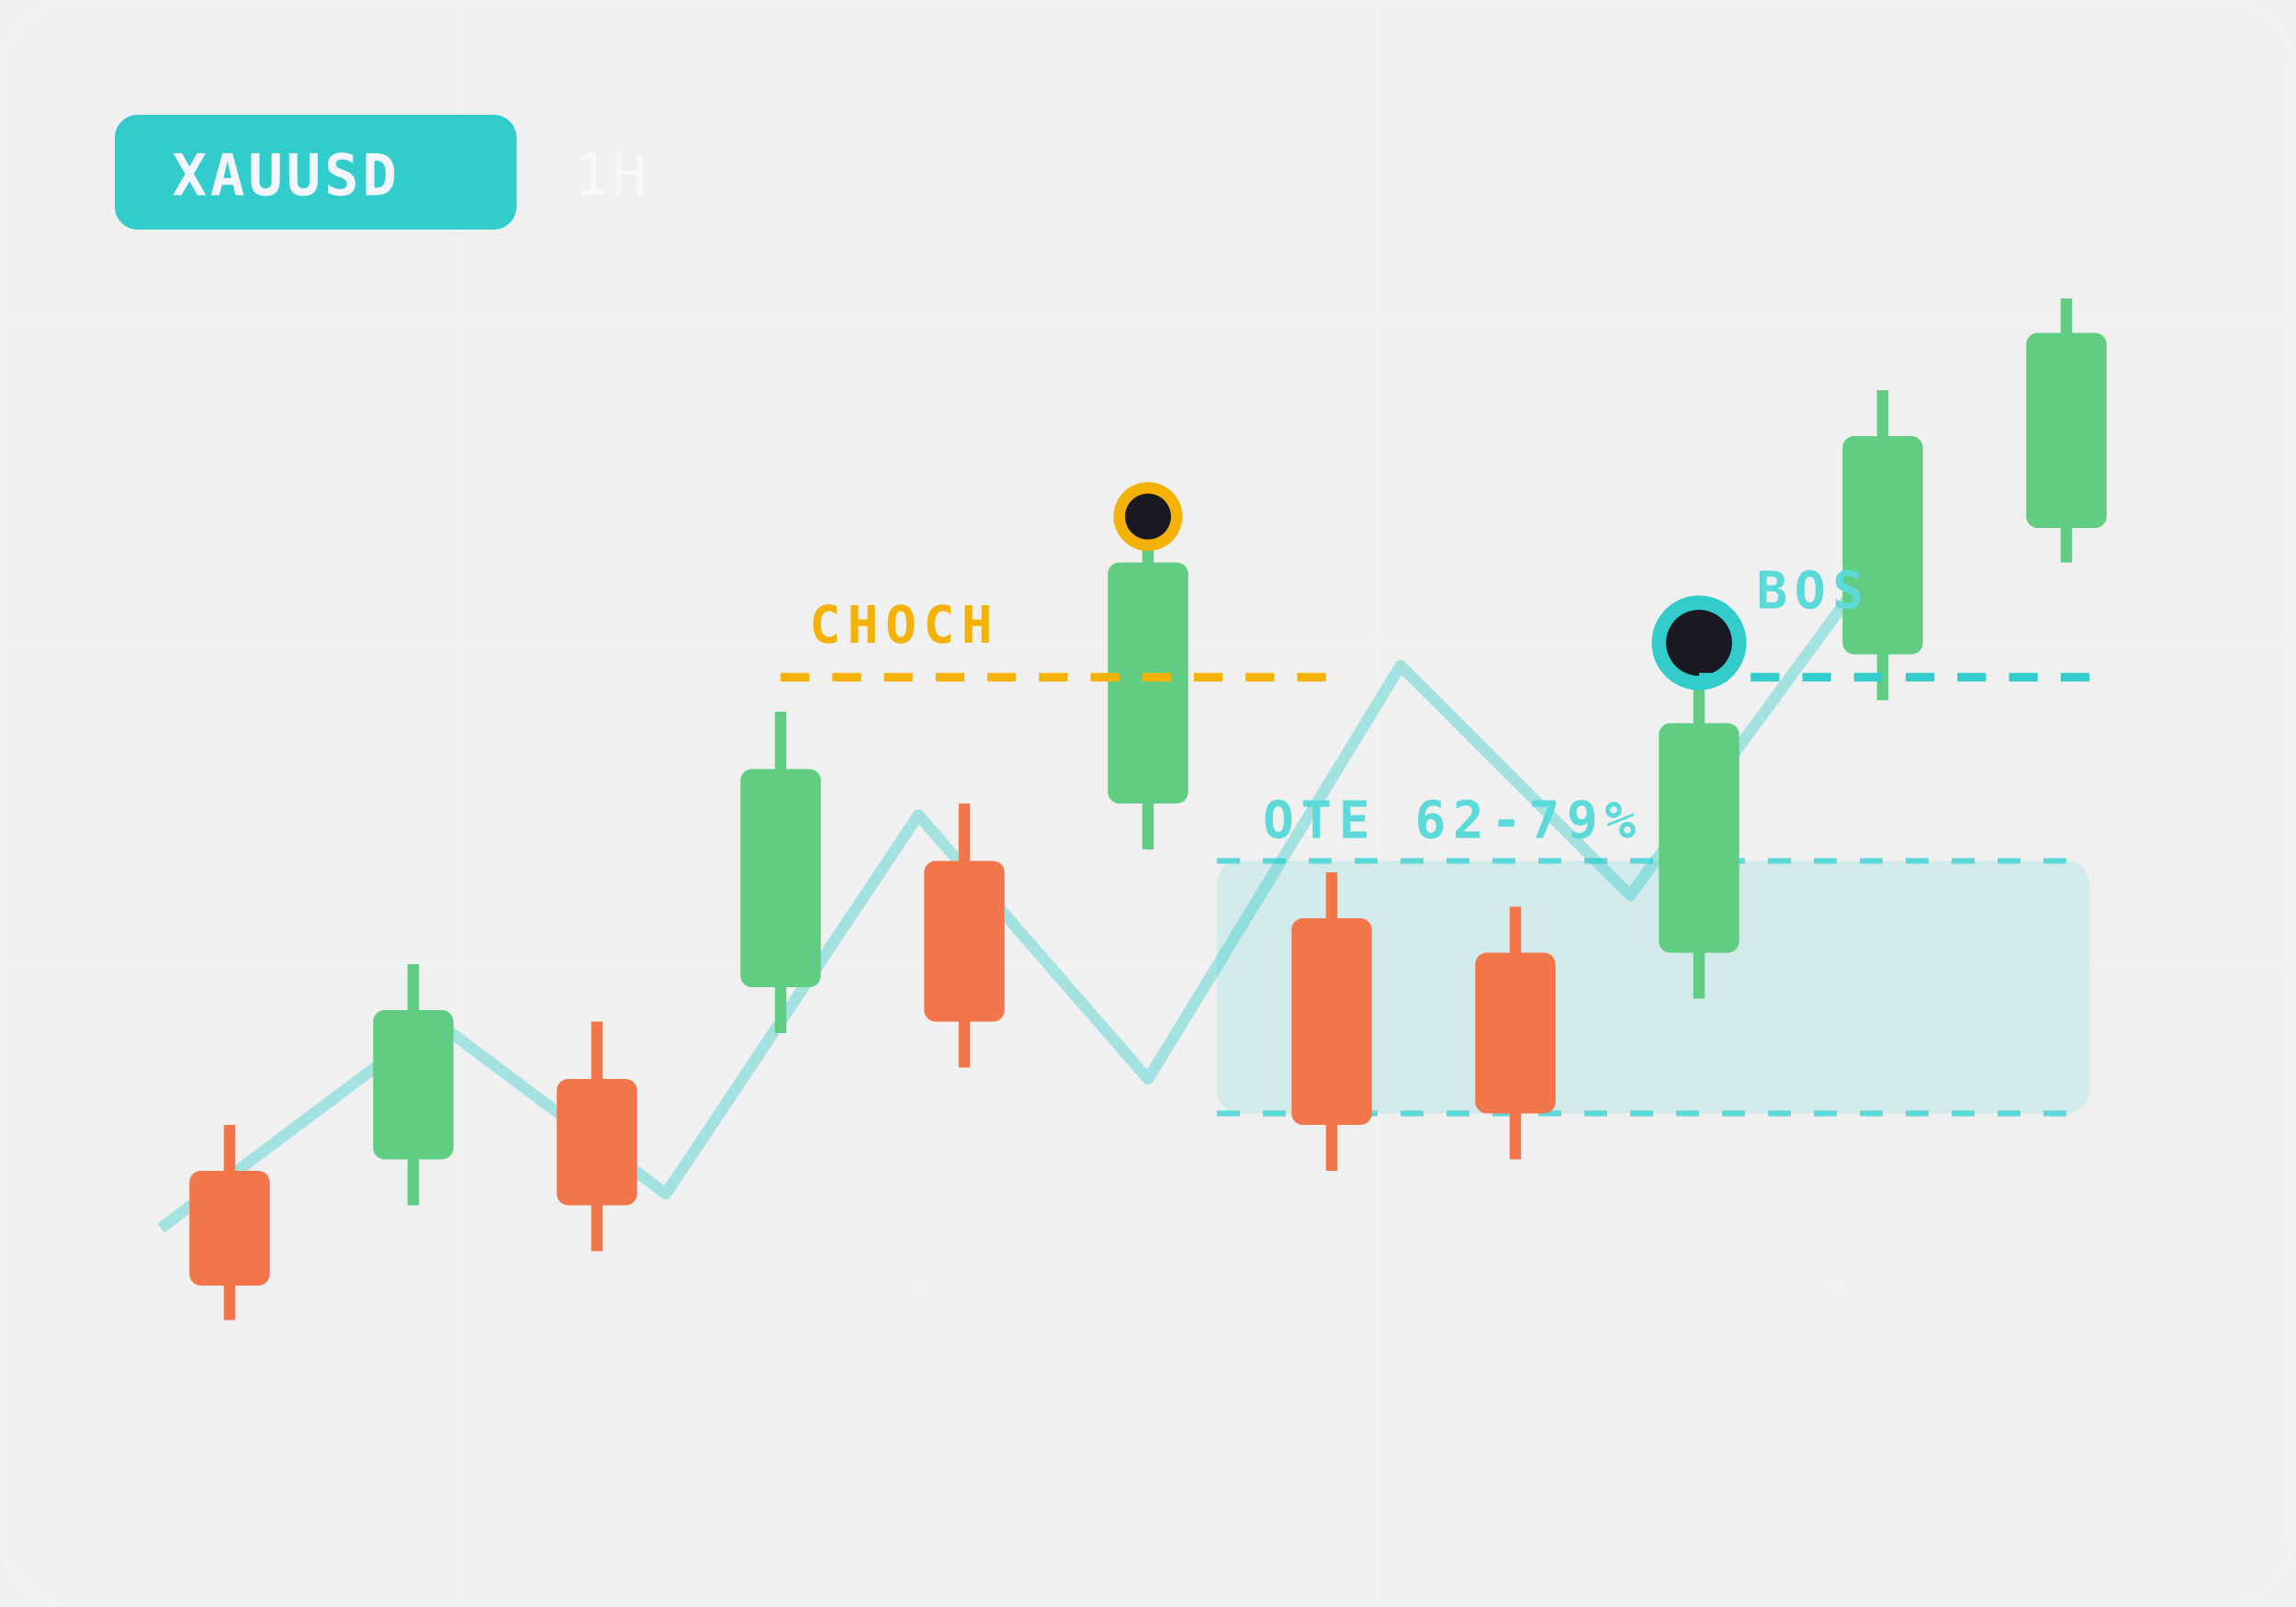
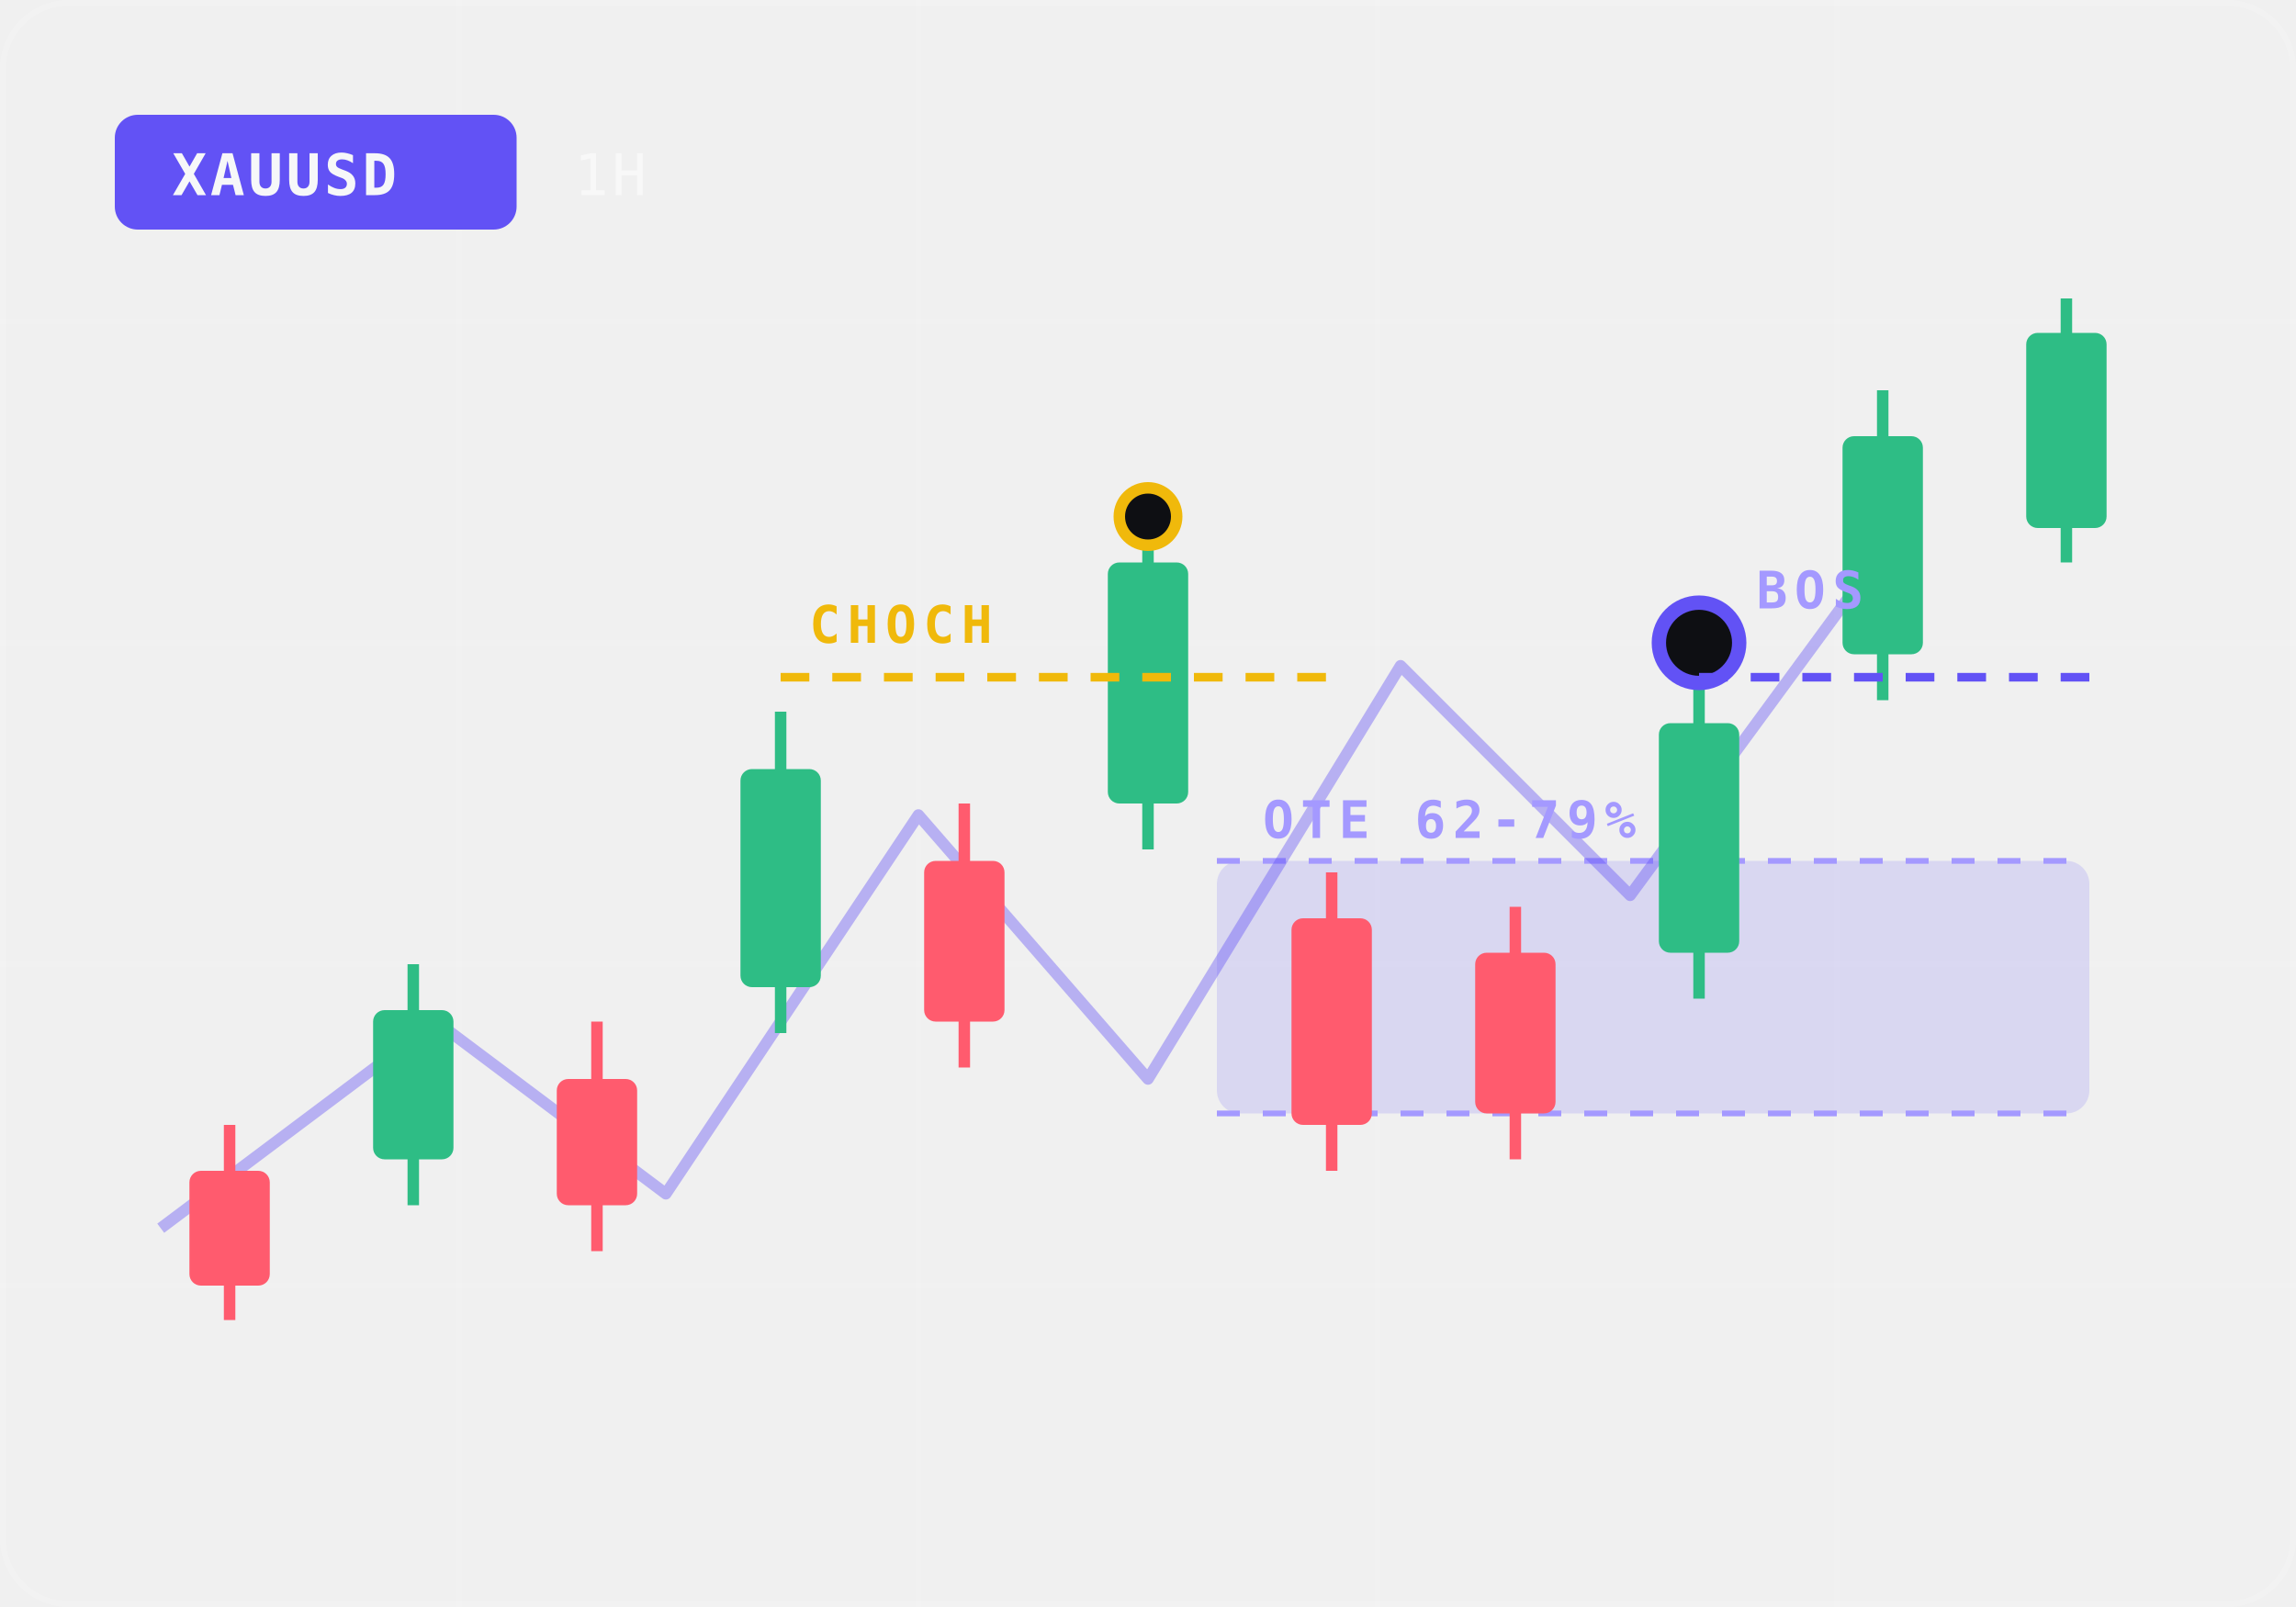
<svg xmlns="http://www.w3.org/2000/svg" viewBox="0 0 400 280" width="400" height="280" role="img">
  <g stroke="#ffffff" stroke-opacity="0.06" stroke-width="1">
    <path d="M0 56h400M0 112h400M0 168h400M0 224h400" />
    <path d="M80 0v280M160 0v280M240 0v280M320 0v280" />
  </g>
-   <rect x="212" y="150" width="152" height="44" rx="4" fill="#33cccc" fill-opacity="0.16" />
-   <path d="M212 150h152" stroke="#5cd9d9" stroke-width="1" stroke-dasharray="4 4" />
-   <path d="M212 194h152" stroke="#5cd9d9" stroke-width="1" stroke-dasharray="4 4" />
-   <path d="M28 214 76 178l40 30 44-66 40 46 44-72 40 40 44-60" fill="none" stroke="#33cccc" stroke-opacity="0.4" stroke-width="2" stroke-linejoin="round" />
+   <rect x="212" y="150" width="152" height="44" rx="4" fill="#6252f5" fill-opacity="0.16" />
+   <path d="M212 150h152" stroke="#a499ff" stroke-width="1" stroke-dasharray="4 4" />
+   <path d="M212 194h152" stroke="#a499ff" stroke-width="1" stroke-dasharray="4 4" />
+   <path d="M28 214 76 178l40 30 44-66 40 46 44-72 40 40 44-60" fill="none" stroke="#6252f5" stroke-opacity="0.4" stroke-width="2" stroke-linejoin="round" />
  <g stroke-width="2">
-     <path d="M40 196v34" stroke="#f27649" />
-     <rect x="33" y="204" width="14" height="20" rx="2" fill="#f27649" />
-     <path d="M72 168v42" stroke="#61cd82" />
-     <rect x="65" y="176" width="14" height="26" rx="2" fill="#61cd82" />
-     <path d="M104 178v40" stroke="#f27649" />
-     <rect x="97" y="188" width="14" height="22" rx="2" fill="#f27649" />
-     <path d="M136 124v56" stroke="#61cd82" />
-     <rect x="129" y="134" width="14" height="38" rx="2" fill="#61cd82" />
-     <path d="M168 140v46" stroke="#f27649" />
-     <rect x="161" y="150" width="14" height="28" rx="2" fill="#f27649" />
-     <path d="M200 90v58" stroke="#61cd82" />
-     <rect x="193" y="98" width="14" height="42" rx="2" fill="#61cd82" />
-     <path d="M232 152v52" stroke="#f27649" />
-     <rect x="225" y="160" width="14" height="36" rx="2" fill="#f27649" />
-     <path d="M264 158v44" stroke="#f27649" />
-     <rect x="257" y="166" width="14" height="28" rx="2" fill="#f27649" />
-     <path d="M296 118v56" stroke="#61cd82" />
-     <rect x="289" y="126" width="14" height="40" rx="2" fill="#61cd82" />
-     <path d="M328 68v54" stroke="#61cd82" />
-     <rect x="321" y="76" width="14" height="38" rx="2" fill="#61cd82" />
-     <path d="M360 52v46" stroke="#61cd82" />
-     <rect x="353" y="58" width="14" height="34" rx="2" fill="#61cd82" />
+     <path d="M40 196v34" stroke="#ff5b6e" />
+     <rect x="33" y="204" width="14" height="20" rx="2" fill="#ff5b6e" />
+     <path d="M72 168v42" stroke="#2ebd85" />
+     <rect x="65" y="176" width="14" height="26" rx="2" fill="#2ebd85" />
+     <path d="M104 178v40" stroke="#ff5b6e" />
+     <rect x="97" y="188" width="14" height="22" rx="2" fill="#ff5b6e" />
+     <path d="M136 124v56" stroke="#2ebd85" />
+     <rect x="129" y="134" width="14" height="38" rx="2" fill="#2ebd85" />
+     <path d="M168 140v46" stroke="#ff5b6e" />
+     <rect x="161" y="150" width="14" height="28" rx="2" fill="#ff5b6e" />
+     <path d="M200 90v58" stroke="#2ebd85" />
+     <rect x="193" y="98" width="14" height="42" rx="2" fill="#2ebd85" />
+     <path d="M232 152v52" stroke="#ff5b6e" />
+     <rect x="225" y="160" width="14" height="36" rx="2" fill="#ff5b6e" />
+     <path d="M264 158v44" stroke="#ff5b6e" />
+     <rect x="257" y="166" width="14" height="28" rx="2" fill="#ff5b6e" />
+     <path d="M296 118v56" stroke="#2ebd85" />
+     <rect x="289" y="126" width="14" height="40" rx="2" fill="#2ebd85" />
+     <path d="M328 68v54" stroke="#2ebd85" />
+     <rect x="321" y="76" width="14" height="38" rx="2" fill="#2ebd85" />
+     <path d="M360 52v46" stroke="#2ebd85" />
+     <rect x="353" y="58" width="14" height="34" rx="2" fill="#2ebd85" />
  </g>
-   <path d="M136 118h96" stroke="#f4b207" stroke-width="1.5" stroke-dasharray="5 4" />
-   <circle cx="200" cy="90" r="5" fill="#191a21" stroke="#f4b207" stroke-width="2" />
-   <circle cx="296" cy="112" r="7" fill="#191a21" stroke="#33cccc" stroke-width="2.5" />
-   <path d="M296 118h72" stroke="#33cccc" stroke-width="1.5" stroke-dasharray="5 4" />
+   <path d="M136 118h96" stroke="#f0b90b" stroke-width="1.5" stroke-dasharray="5 4" />
+   <circle cx="200" cy="90" r="5" fill="#0e0f13" stroke="#f0b90b" stroke-width="2" />
+   <circle cx="296" cy="112" r="7" fill="#0e0f13" stroke="#6252f5" stroke-width="2.5" />
+   <path d="M296 118h72" stroke="#6252f5" stroke-width="1.5" stroke-dasharray="5 4" />
  <g font-family="ui-monospace, monospace" font-size="9" font-weight="600" letter-spacing="1.2">
-     <text x="141" y="112" fill="#f4b207">CHOCH</text>
-     <text x="306" y="106" fill="#5cd9d9">BOS</text>
-     <text x="220" y="146" fill="#5cd9d9">OTE 62-79%</text>
+     <text x="141" y="112" fill="#f0b90b">CHOCH</text>
+     <text x="306" y="106" fill="#a499ff">BOS</text>
+     <text x="220" y="146" fill="#a499ff">OTE 62-79%</text>
  </g>
-   <rect x="20" y="20" width="70" height="20" rx="4" fill="#33cccc" />
-   <text x="30" y="34" font-family="ui-monospace, monospace" font-size="10" font-weight="700" fill="#f3f6ff" letter-spacing="0.6">XAUUSD</text>
+   <rect x="20" y="20" width="70" height="20" rx="4" fill="#6252f5" />
+   <text x="30" y="34" font-family="ui-monospace, monospace" font-size="10" font-weight="700" fill="#f6f7f9" letter-spacing="0.6">XAUUSD</text>
  <text x="100" y="34" font-family="ui-monospace, monospace" font-size="10" font-weight="500" fill="#ffffff" fill-opacity="0.56" letter-spacing="0.6">1H</text>
  <rect x="0.5" y="0.5" width="399" height="279" rx="11.5" fill="none" stroke="#ffffff" stroke-opacity="0.16" />
</svg>
